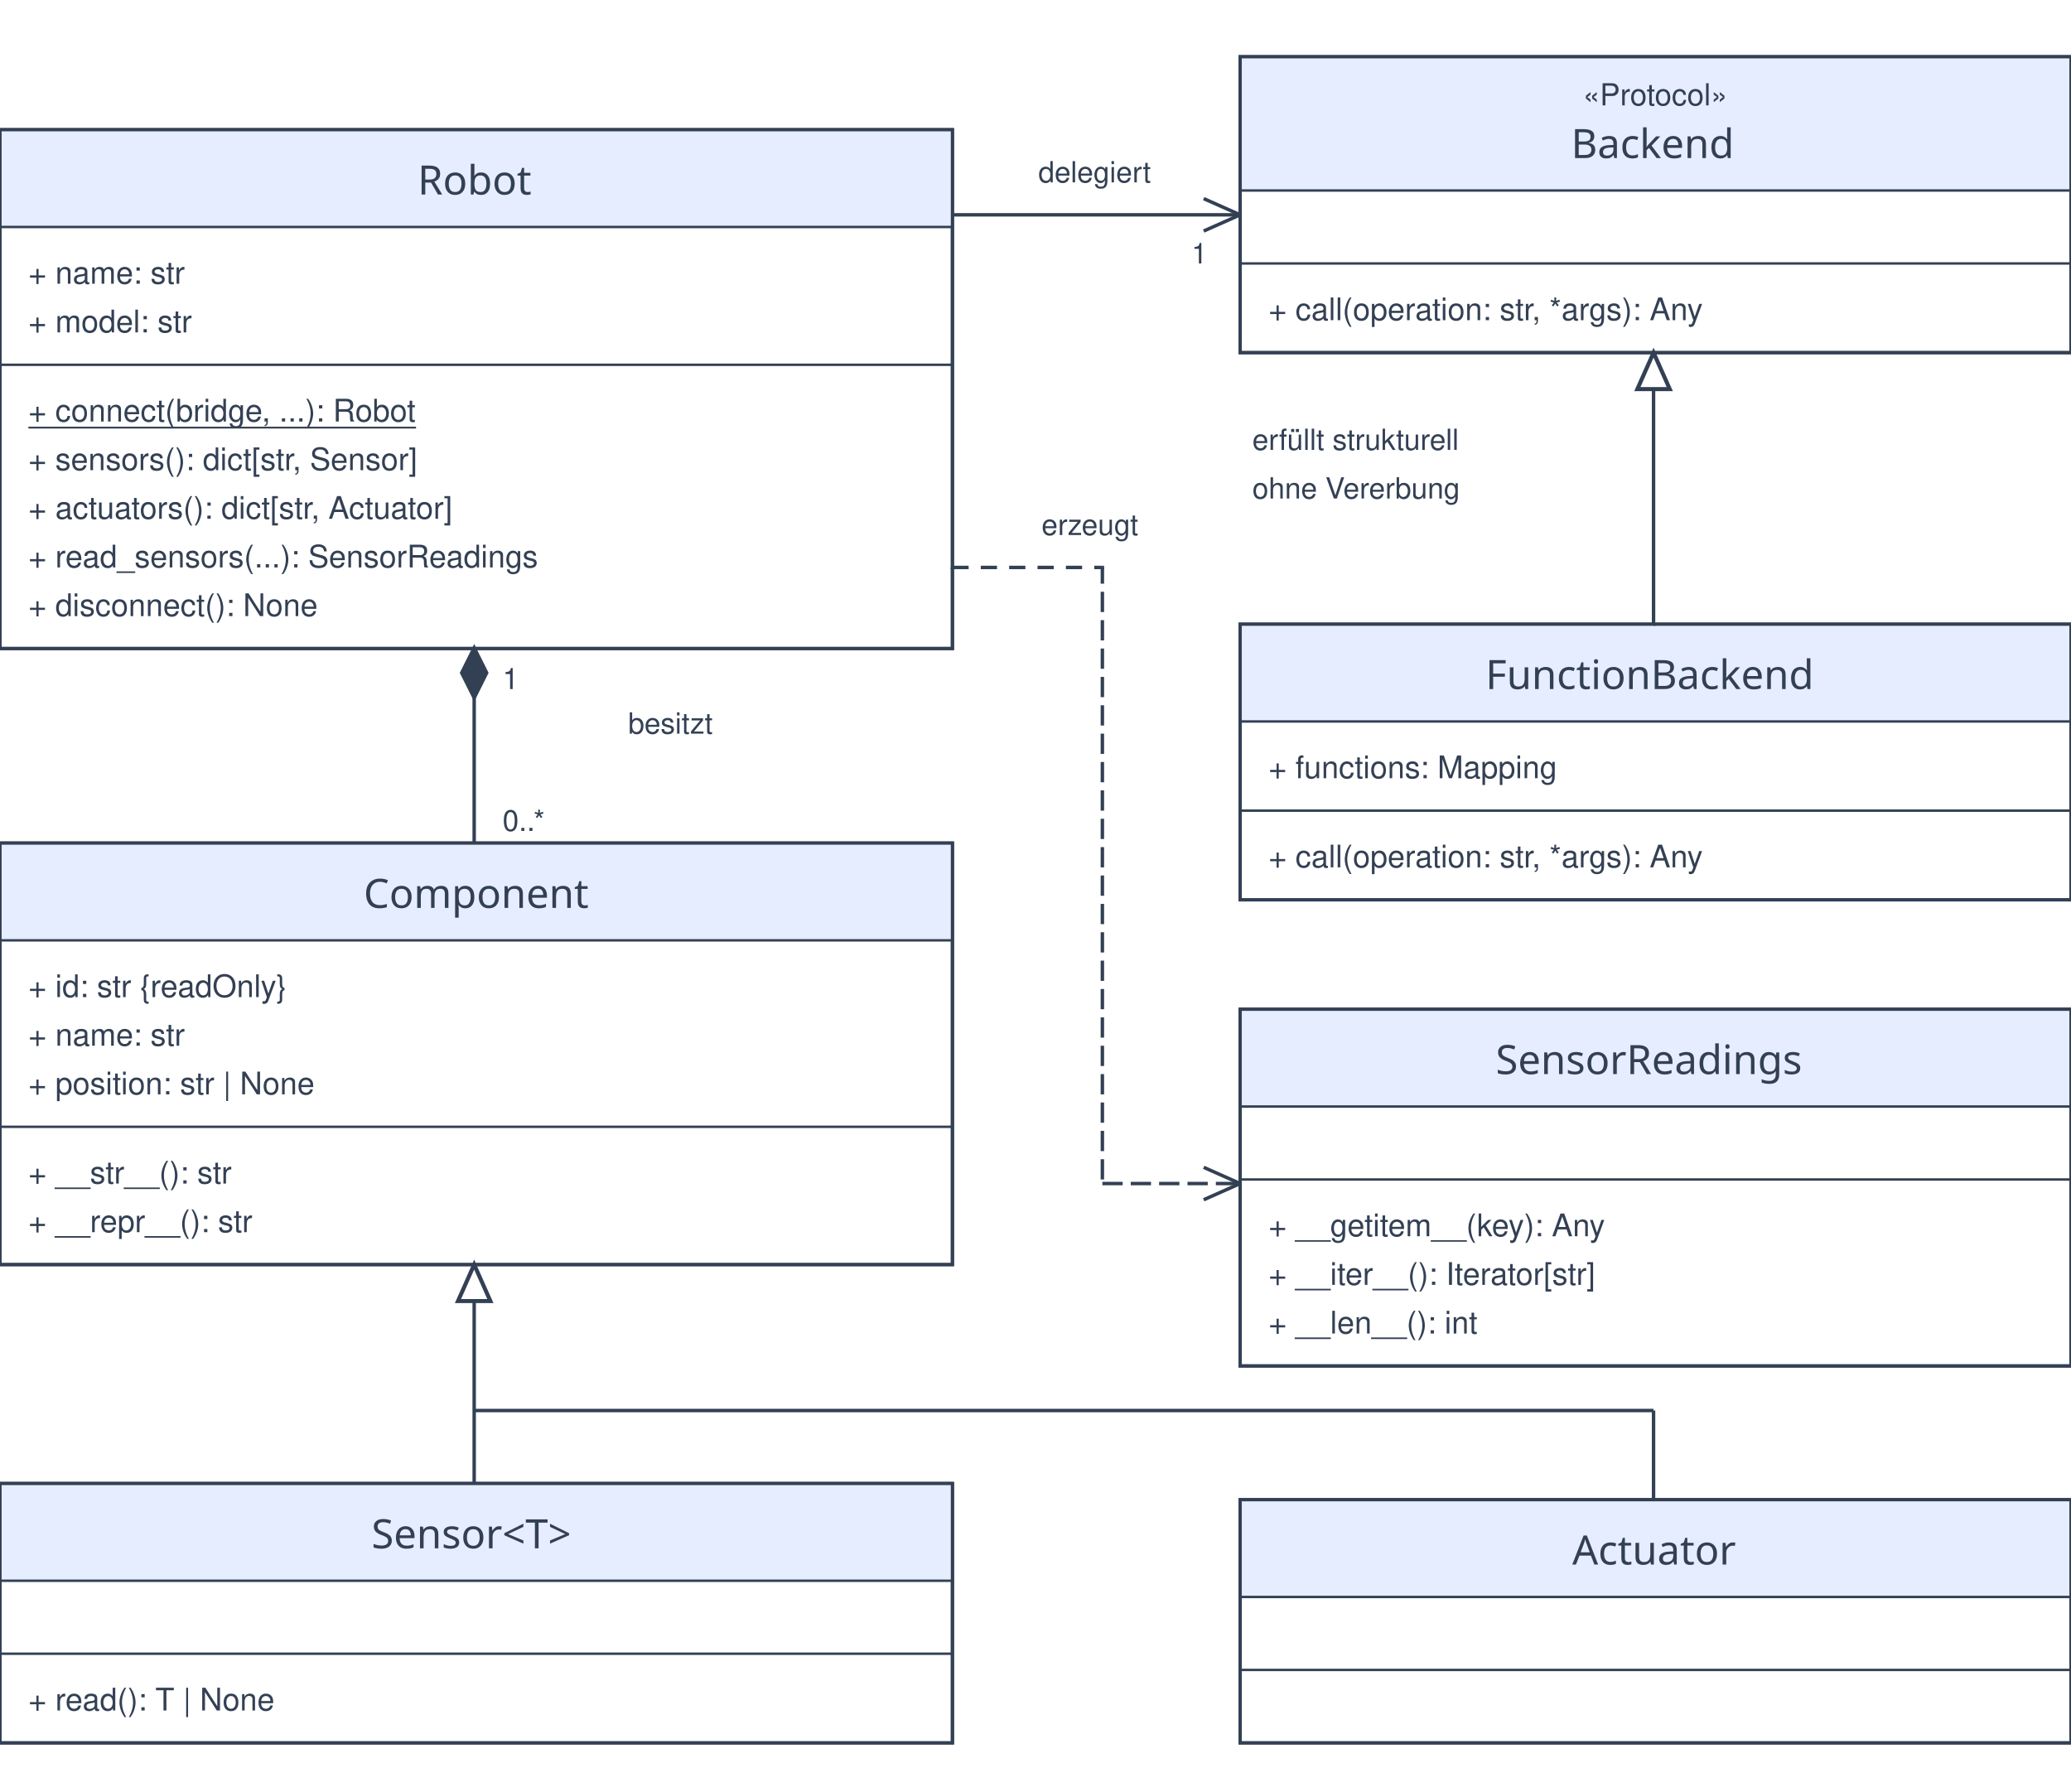
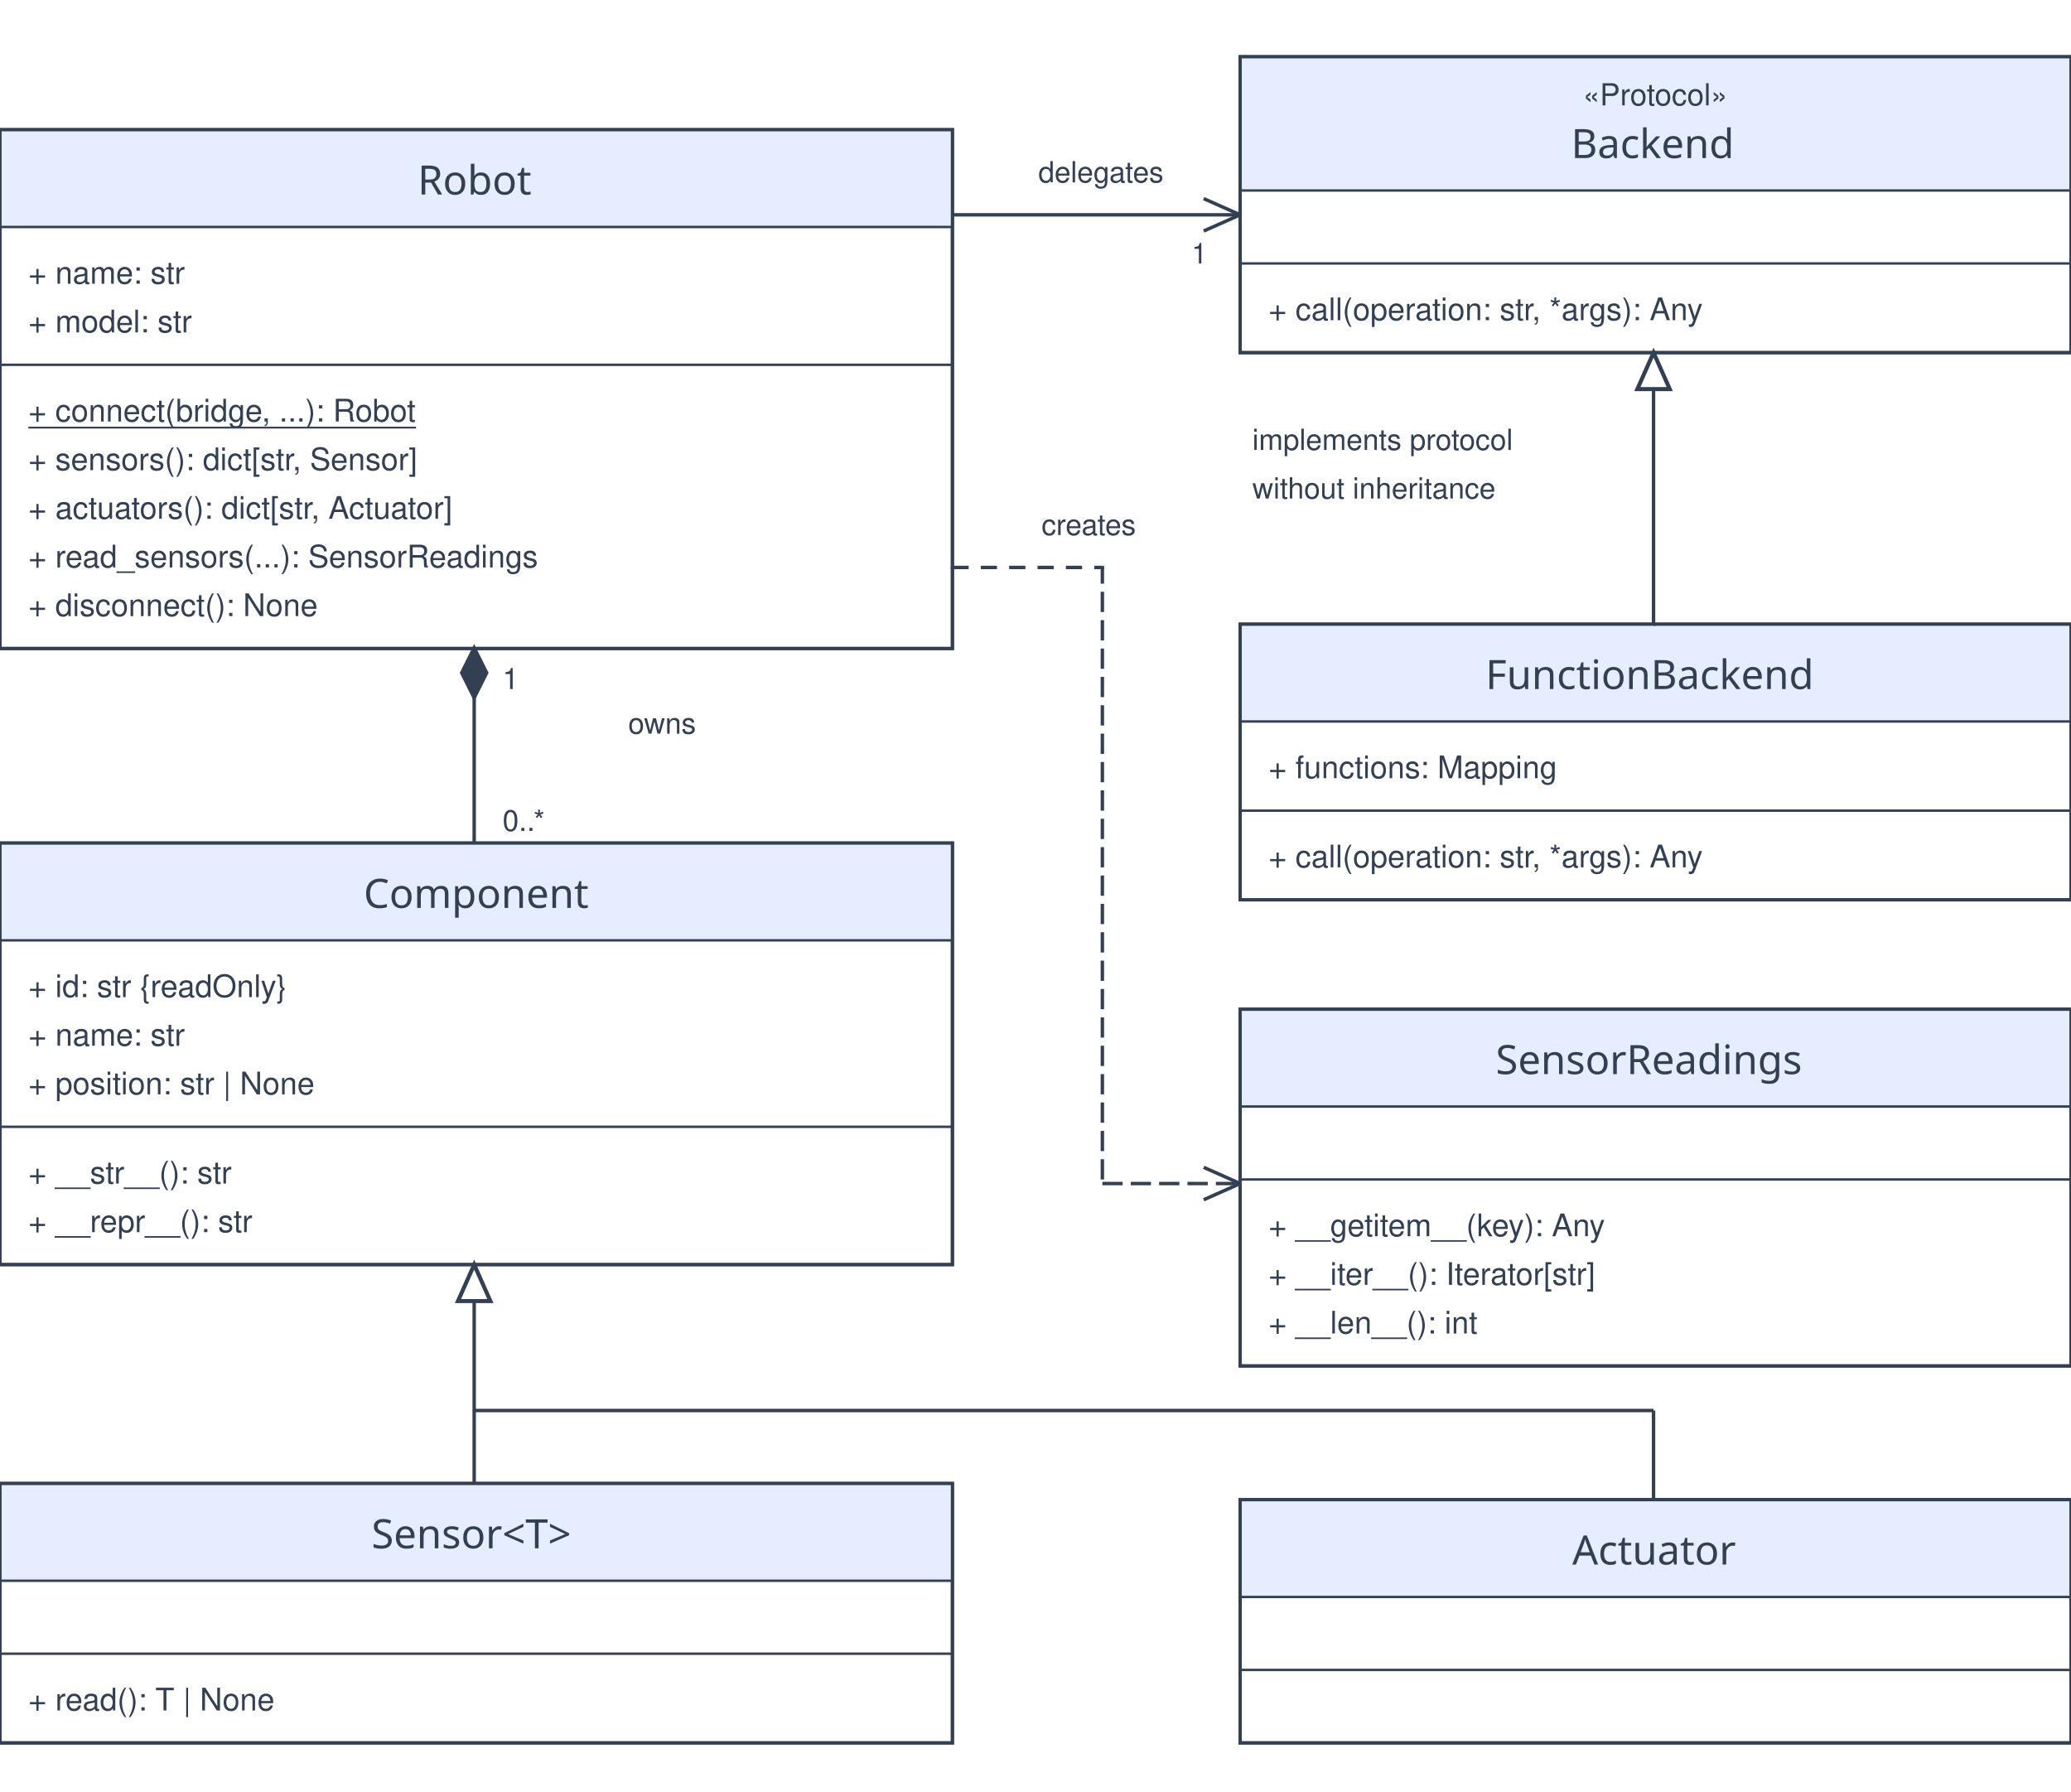
<svg xmlns="http://www.w3.org/2000/svg" width="511" height="442" preserveAspectRatio="xMinYMin meet" viewBox="0 0 511 442" version="1.0" fill-rule="evenodd">
  <clipPath id="clip">
    <rect x="0" y="0" width="511" height="442" />
  </clipPath>
  <g id="group" transform="scale(1,-1) translate(0,-442)" style="clip-path: url(#clip)">
    <g transform="">
      <rect x="0" y="282" width="235" height="128" style="stroke: rgb(20%,25%,33%); stroke-linecap: butt; stroke-width: 0.8; fill: rgb(100%,100%,100%); fill-rule: evenodd;" />
      <rect x="0" y="386" width="235" height="24" style="stroke: none; stroke-linecap: butt; stroke-width: 1; fill: rgb(90%,93%,100%); fill-rule: evenodd;" />
      <rect x="0" y="282" width="235" height="128" style="stroke: rgb(20%,25%,33%); stroke-linecap: butt; stroke-width: 0.8; fill: none; fill-rule: evenodd;" />
      <text x="103.06" y="394" style="font-family: Helvetica-Bold; font-size: 10px;fill: rgb(20%,25%,33%); stroke:none;" transform="translate(0,788) scale(1,-1)">Robot</text>
      <path d="M 0,352 L 235,352 Z" style="stroke: rgb(20%,25%,33%); stroke-linecap: butt; stroke-width: 0.6;" />
      <path d="M 0,386 L 235,386 Z" style="stroke: rgb(20%,25%,33%); stroke-linecap: butt; stroke-width: 0.6;" />
      <text x="7" y="372" style="font-family: Helvetica; font-size: 7.7px;fill: rgb(20%,25%,33%); stroke:none;" transform="translate(0,744) scale(1,-1)">+ name: str</text>
      <text x="7" y="360" style="font-family: Helvetica; font-size: 7.7px;fill: rgb(20%,25%,33%); stroke:none;" transform="translate(0,720) scale(1,-1)">+ model: str</text>
      <text x="7" y="338" style="font-family: Helvetica; font-size: 7.7px;fill: rgb(20%,25%,33%); stroke:none;" transform="translate(0,676) scale(1,-1)">+ connect(bridge, ...): Robot</text>
      <path d="M 7,336.5 L 102.657,336.5 Z" style="stroke: rgb(20%,25%,33%); stroke-linecap: butt; stroke-width: 0.45;" />
      <text x="7" y="326" style="font-family: Helvetica; font-size: 7.7px;fill: rgb(20%,25%,33%); stroke:none;" transform="translate(0,652) scale(1,-1)">+ sensors(): dict[str, Sensor]</text>
      <text x="7" y="314" style="font-family: Helvetica; font-size: 7.7px;fill: rgb(20%,25%,33%); stroke:none;" transform="translate(0,628) scale(1,-1)">+ actuators(): dict[str, Actuator]</text>
      <text x="7" y="302" style="font-family: Helvetica; font-size: 7.7px;fill: rgb(20%,25%,33%); stroke:none;" transform="translate(0,604) scale(1,-1)">+ read_sensors(...): SensorReadings</text>
      <text x="7" y="290" style="font-family: Helvetica; font-size: 7.7px;fill: rgb(20%,25%,33%); stroke:none;" transform="translate(0,580) scale(1,-1)">+ disconnect(): None</text>
      <rect x="306" y="355" width="205" height="73" style="stroke: rgb(20%,25%,33%); stroke-linecap: butt; stroke-width: 0.8; fill: rgb(100%,100%,100%); fill-rule: evenodd;" />
      <rect x="306" y="395" width="205" height="33" style="stroke: none; stroke-linecap: butt; stroke-width: 1; fill: rgb(90%,93%,100%); fill-rule: evenodd;" />
      <rect x="306" y="355" width="205" height="73" style="stroke: rgb(20%,25%,33%); stroke-linecap: butt; stroke-width: 0.8; fill: none; fill-rule: evenodd;" />
      <text x="390.575" y="416" style="font-family: Helvetica; font-size: 7.5px;fill: rgb(20%,25%,33%); stroke:none;" transform="translate(0,832) scale(1,-1)">«Protocol»</text>
      <text x="387.66" y="403" style="font-family: Helvetica-Bold; font-size: 10px;fill: rgb(20%,25%,33%); stroke:none;" transform="translate(0,806) scale(1,-1)">Backend</text>
      <path d="M 306,377 L 511,377 Z" style="stroke: rgb(20%,25%,33%); stroke-linecap: butt; stroke-width: 0.6;" />
      <path d="M 306,395 L 511,395 Z" style="stroke: rgb(20%,25%,33%); stroke-linecap: butt; stroke-width: 0.6;" />
      <text x="313" y="363" style="font-family: Helvetica; font-size: 7.7px;fill: rgb(20%,25%,33%); stroke:none;" transform="translate(0,726) scale(1,-1)">+ call(operation: str, *args): Any</text>
      <path d="M 235,389 L 306,389 Z" style="stroke: rgb(20%,25%,33%); stroke-linecap: butt; stroke-width: 0.85;" />
      <path d="M 297,393 L 306,389 Z" style="stroke: rgb(20%,25%,33%); stroke-linecap: butt; stroke-width: 0.85;" />
      <path d="M 297,385 L 306,389 Z" style="stroke: rgb(20%,25%,33%); stroke-linecap: butt; stroke-width: 0.85;" />
-       <text x="256.194" y="397" style="font-family: Helvetica; font-size: 7.2px;fill: rgb(20%,25%,33%); stroke:none;" transform="translate(0,794) scale(1,-1)">delegiert</text>
+       <text x="256.194" y="397" style="font-family: Helvetica; font-size: 7.2px;fill: rgb(20%,25%,33%); stroke:none;" transform="translate(0,794) scale(1,-1)">delegates</text>
      <text x="294" y="377" style="font-family: Helvetica; font-size: 7px;fill: rgb(20%,25%,33%); stroke:none;" transform="translate(0,754) scale(1,-1)">1</text>
      <rect x="306" y="220" width="205" height="68" style="stroke: rgb(20%,25%,33%); stroke-linecap: butt; stroke-width: 0.8; fill: rgb(100%,100%,100%); fill-rule: evenodd;" />
      <rect x="306" y="264" width="205" height="24" style="stroke: none; stroke-linecap: butt; stroke-width: 1; fill: rgb(90%,93%,100%); fill-rule: evenodd;" />
      <rect x="306" y="220" width="205" height="68" style="stroke: rgb(20%,25%,33%); stroke-linecap: butt; stroke-width: 0.8; fill: none; fill-rule: evenodd;" />
      <text x="366.55" y="272" style="font-family: Helvetica-Bold; font-size: 10px;fill: rgb(20%,25%,33%); stroke:none;" transform="translate(0,544) scale(1,-1)">FunctionBackend</text>
      <path d="M 306,242 L 511,242 Z" style="stroke: rgb(20%,25%,33%); stroke-linecap: butt; stroke-width: 0.6;" />
      <path d="M 306,264 L 511,264 Z" style="stroke: rgb(20%,25%,33%); stroke-linecap: butt; stroke-width: 0.6;" />
      <text x="313" y="250" style="font-family: Helvetica; font-size: 7.7px;fill: rgb(20%,25%,33%); stroke:none;" transform="translate(0,500) scale(1,-1)">+ functions: Mapping</text>
      <text x="313" y="228" style="font-family: Helvetica; font-size: 7.7px;fill: rgb(20%,25%,33%); stroke:none;" transform="translate(0,456) scale(1,-1)">+ call(operation: str, *args): Any</text>
      <path d="M 408,288 L 408,355 Z" style="stroke: rgb(20%,25%,33%); stroke-linecap: butt; stroke-width: 0.85; stroke-dasharray: 4, 3;" />
      <polygon points="408 355, 404 346, 412 346" style="stroke: rgb(20%,25%,33%); stroke-linecap: butt; stroke-width: 1; fill: rgb(100%,100%,100%); fill-rule: evenodd;" />
-       <text x="309" y="331" style="font-family: Helvetica; font-size: 7.2px;fill: rgb(20%,25%,33%); stroke:none;" transform="translate(0,662) scale(1,-1)">erfüllt strukturell</text>
-       <text x="309" y="319" style="font-family: Helvetica; font-size: 7.2px;fill: rgb(20%,25%,33%); stroke:none;" transform="translate(0,638) scale(1,-1)">ohne Vererbung</text>
+       <text x="309" y="331" style="font-family: Helvetica; font-size: 7.2px;fill: rgb(20%,25%,33%); stroke:none;" transform="translate(0,662) scale(1,-1)">implements protocol</text>
+       <text x="309" y="319" style="font-family: Helvetica; font-size: 7.2px;fill: rgb(20%,25%,33%); stroke:none;" transform="translate(0,638) scale(1,-1)">without inheritance</text>
      <rect x="306" y="105" width="205" height="88" style="stroke: rgb(20%,25%,33%); stroke-linecap: butt; stroke-width: 0.8; fill: rgb(100%,100%,100%); fill-rule: evenodd;" />
      <rect x="306" y="169" width="205" height="24" style="stroke: none; stroke-linecap: butt; stroke-width: 1; fill: rgb(90%,93%,100%); fill-rule: evenodd;" />
      <rect x="306" y="105" width="205" height="88" style="stroke: rgb(20%,25%,33%); stroke-linecap: butt; stroke-width: 0.8; fill: none; fill-rule: evenodd;" />
      <text x="369.045" y="177" style="font-family: Helvetica-Bold; font-size: 10px;fill: rgb(20%,25%,33%); stroke:none;" transform="translate(0,354) scale(1,-1)">SensorReadings</text>
      <path d="M 306,151 L 511,151 Z" style="stroke: rgb(20%,25%,33%); stroke-linecap: butt; stroke-width: 0.6;" />
      <path d="M 306,169 L 511,169 Z" style="stroke: rgb(20%,25%,33%); stroke-linecap: butt; stroke-width: 0.6;" />
      <text x="313" y="137" style="font-family: Helvetica; font-size: 7.7px;fill: rgb(20%,25%,33%); stroke:none;" transform="translate(0,274) scale(1,-1)">+ __getitem__(key): Any</text>
      <text x="313" y="125" style="font-family: Helvetica; font-size: 7.7px;fill: rgb(20%,25%,33%); stroke:none;" transform="translate(0,250) scale(1,-1)">+ __iter__(): Iterator[str]</text>
      <text x="313" y="113" style="font-family: Helvetica; font-size: 7.7px;fill: rgb(20%,25%,33%); stroke:none;" transform="translate(0,226) scale(1,-1)">+ __len__(): int</text>
      <path d="M 235,302 L 272,302 Z" style="stroke: rgb(20%,25%,33%); stroke-linecap: butt; stroke-width: 0.85; stroke-dasharray: 4, 3;" />
      <path d="M 272,302 L 272,150 Z" style="stroke: rgb(20%,25%,33%); stroke-linecap: butt; stroke-width: 0.85; stroke-dasharray: 4, 3;" />
      <path d="M 272,150 L 306,150 Z" style="stroke: rgb(20%,25%,33%); stroke-linecap: butt; stroke-width: 0.85; stroke-dasharray: 4, 3;" />
      <path d="M 297,154 L 306,150 Z" style="stroke: rgb(20%,25%,33%); stroke-linecap: butt; stroke-width: 0.85;" />
      <path d="M 297,146 L 306,150 Z" style="stroke: rgb(20%,25%,33%); stroke-linecap: butt; stroke-width: 0.85;" />
-       <text x="256.994" y="310" style="font-family: Helvetica; font-size: 7.2px;fill: rgb(20%,25%,33%); stroke:none;" transform="translate(0,620) scale(1,-1)">erzeugt</text>
+       <text x="256.994" y="310" style="font-family: Helvetica; font-size: 7.2px;fill: rgb(20%,25%,33%); stroke:none;" transform="translate(0,620) scale(1,-1)">creates</text>
      <rect x="0" y="130" width="235" height="104" style="stroke: rgb(20%,25%,33%); stroke-linecap: butt; stroke-width: 0.8; fill: rgb(100%,100%,100%); fill-rule: evenodd;" />
      <rect x="0" y="210" width="235" height="24" style="stroke: none; stroke-linecap: butt; stroke-width: 1; fill: rgb(90%,93%,100%); fill-rule: evenodd;" />
      <rect x="0" y="130" width="235" height="104" style="stroke: rgb(20%,25%,33%); stroke-linecap: butt; stroke-width: 0.8; fill: none; fill-rule: evenodd;" />
      <text x="89.725" y="218" style="font-family: Helvetica-Bold; font-size: 10px;fill: rgb(20%,25%,33%); stroke:none;" transform="translate(0,436) scale(1,-1)">Component</text>
      <path d="M 0,164 L 235,164 Z" style="stroke: rgb(20%,25%,33%); stroke-linecap: butt; stroke-width: 0.6;" />
      <path d="M 0,210 L 235,210 Z" style="stroke: rgb(20%,25%,33%); stroke-linecap: butt; stroke-width: 0.6;" />
      <text x="7" y="196" style="font-family: Helvetica; font-size: 7.7px;fill: rgb(20%,25%,33%); stroke:none;" transform="translate(0,392) scale(1,-1)">+ id: str {readOnly}</text>
      <text x="7" y="184" style="font-family: Helvetica; font-size: 7.7px;fill: rgb(20%,25%,33%); stroke:none;" transform="translate(0,368) scale(1,-1)">+ name: str</text>
      <text x="7" y="172" style="font-family: Helvetica; font-size: 7.7px;fill: rgb(20%,25%,33%); stroke:none;" transform="translate(0,344) scale(1,-1)">+ position: str | None</text>
      <text x="7" y="150" style="font-family: Helvetica; font-size: 7.7px;fill: rgb(20%,25%,33%); stroke:none;" transform="translate(0,300) scale(1,-1)">+ __str__(): str</text>
      <text x="7" y="138" style="font-family: Helvetica; font-size: 7.7px;fill: rgb(20%,25%,33%); stroke:none;" transform="translate(0,276) scale(1,-1)">+ __repr__(): str</text>
      <path d="M 117,282 L 117,234 Z" style="stroke: rgb(20%,25%,33%); stroke-linecap: butt; stroke-width: 0.85;" />
      <polygon points="117 282, 120 276, 117 270, 114 276" style="stroke: rgb(20%,25%,33%); stroke-linecap: butt; stroke-width: 1; fill: rgb(20%,25%,33%); fill-rule: evenodd;" />
      <text x="124" y="272" style="font-family: Helvetica; font-size: 7.2px;fill: rgb(20%,25%,33%); stroke:none;" transform="translate(0,544) scale(1,-1)">1</text>
      <text x="124" y="237" style="font-family: Helvetica; font-size: 7.2px;fill: rgb(20%,25%,33%); stroke:none;" transform="translate(0,474) scale(1,-1)">0..*</text>
-       <text x="155" y="261" style="font-family: Helvetica; font-size: 7.2px;fill: rgb(20%,25%,33%); stroke:none;" transform="translate(0,522) scale(1,-1)">besitzt</text>
+       <text x="155" y="261" style="font-family: Helvetica; font-size: 7.2px;fill: rgb(20%,25%,33%); stroke:none;" transform="translate(0,522) scale(1,-1)">owns</text>
      <rect x="0" y="12" width="235" height="64" style="stroke: rgb(20%,25%,33%); stroke-linecap: butt; stroke-width: 0.8; fill: rgb(100%,100%,100%); fill-rule: evenodd;" />
      <rect x="0" y="52" width="235" height="24" style="stroke: none; stroke-linecap: butt; stroke-width: 1; fill: rgb(90%,93%,100%); fill-rule: evenodd;" />
      <rect x="0" y="12" width="235" height="64" style="stroke: rgb(20%,25%,33%); stroke-linecap: butt; stroke-width: 0.8; fill: none; fill-rule: evenodd;" />
      <text x="91.655" y="60" style="font-family: Helvetica-Bold; font-size: 10px;fill: rgb(20%,25%,33%); stroke:none;" transform="translate(0,120) scale(1,-1)">Sensor&lt;T&gt;</text>
      <path d="M 0,34 L 235,34 Z" style="stroke: rgb(20%,25%,33%); stroke-linecap: butt; stroke-width: 0.6;" />
      <path d="M 0,52 L 235,52 Z" style="stroke: rgb(20%,25%,33%); stroke-linecap: butt; stroke-width: 0.6;" />
      <text x="7" y="20" style="font-family: Helvetica; font-size: 7.7px;fill: rgb(20%,25%,33%); stroke:none;" transform="translate(0,40) scale(1,-1)">+ read(): T | None</text>
      <rect x="306" y="12" width="205" height="60" style="stroke: rgb(20%,25%,33%); stroke-linecap: butt; stroke-width: 0.8; fill: rgb(100%,100%,100%); fill-rule: evenodd;" />
      <rect x="306" y="48" width="205" height="24" style="stroke: none; stroke-linecap: butt; stroke-width: 1; fill: rgb(90%,93%,100%); fill-rule: evenodd;" />
      <rect x="306" y="12" width="205" height="60" style="stroke: rgb(20%,25%,33%); stroke-linecap: butt; stroke-width: 0.8; fill: none; fill-rule: evenodd;" />
      <text x="387.945" y="56" style="font-family: Helvetica-Bold; font-size: 10px;fill: rgb(20%,25%,33%); stroke:none;" transform="translate(0,112) scale(1,-1)">Actuator</text>
      <path d="M 306,30 L 511,30 Z" style="stroke: rgb(20%,25%,33%); stroke-linecap: butt; stroke-width: 0.6;" />
      <path d="M 306,48 L 511,48 Z" style="stroke: rgb(20%,25%,33%); stroke-linecap: butt; stroke-width: 0.6;" />
      <path d="M 117,76 L 117,130 Z" style="stroke: rgb(20%,25%,33%); stroke-linecap: butt; stroke-width: 0.85;" />
      <polygon points="117 130, 113 121, 121 121" style="stroke: rgb(20%,25%,33%); stroke-linecap: butt; stroke-width: 1; fill: rgb(100%,100%,100%); fill-rule: evenodd;" />
      <path d="M 408,72 L 408,94 Z" style="stroke: rgb(20%,25%,33%); stroke-linecap: butt; stroke-width: 0.85;" />
      <path d="M 408,94 L 117,94 Z" style="stroke: rgb(20%,25%,33%); stroke-linecap: butt; stroke-width: 0.85;" />
    </g>
  </g>
</svg>
